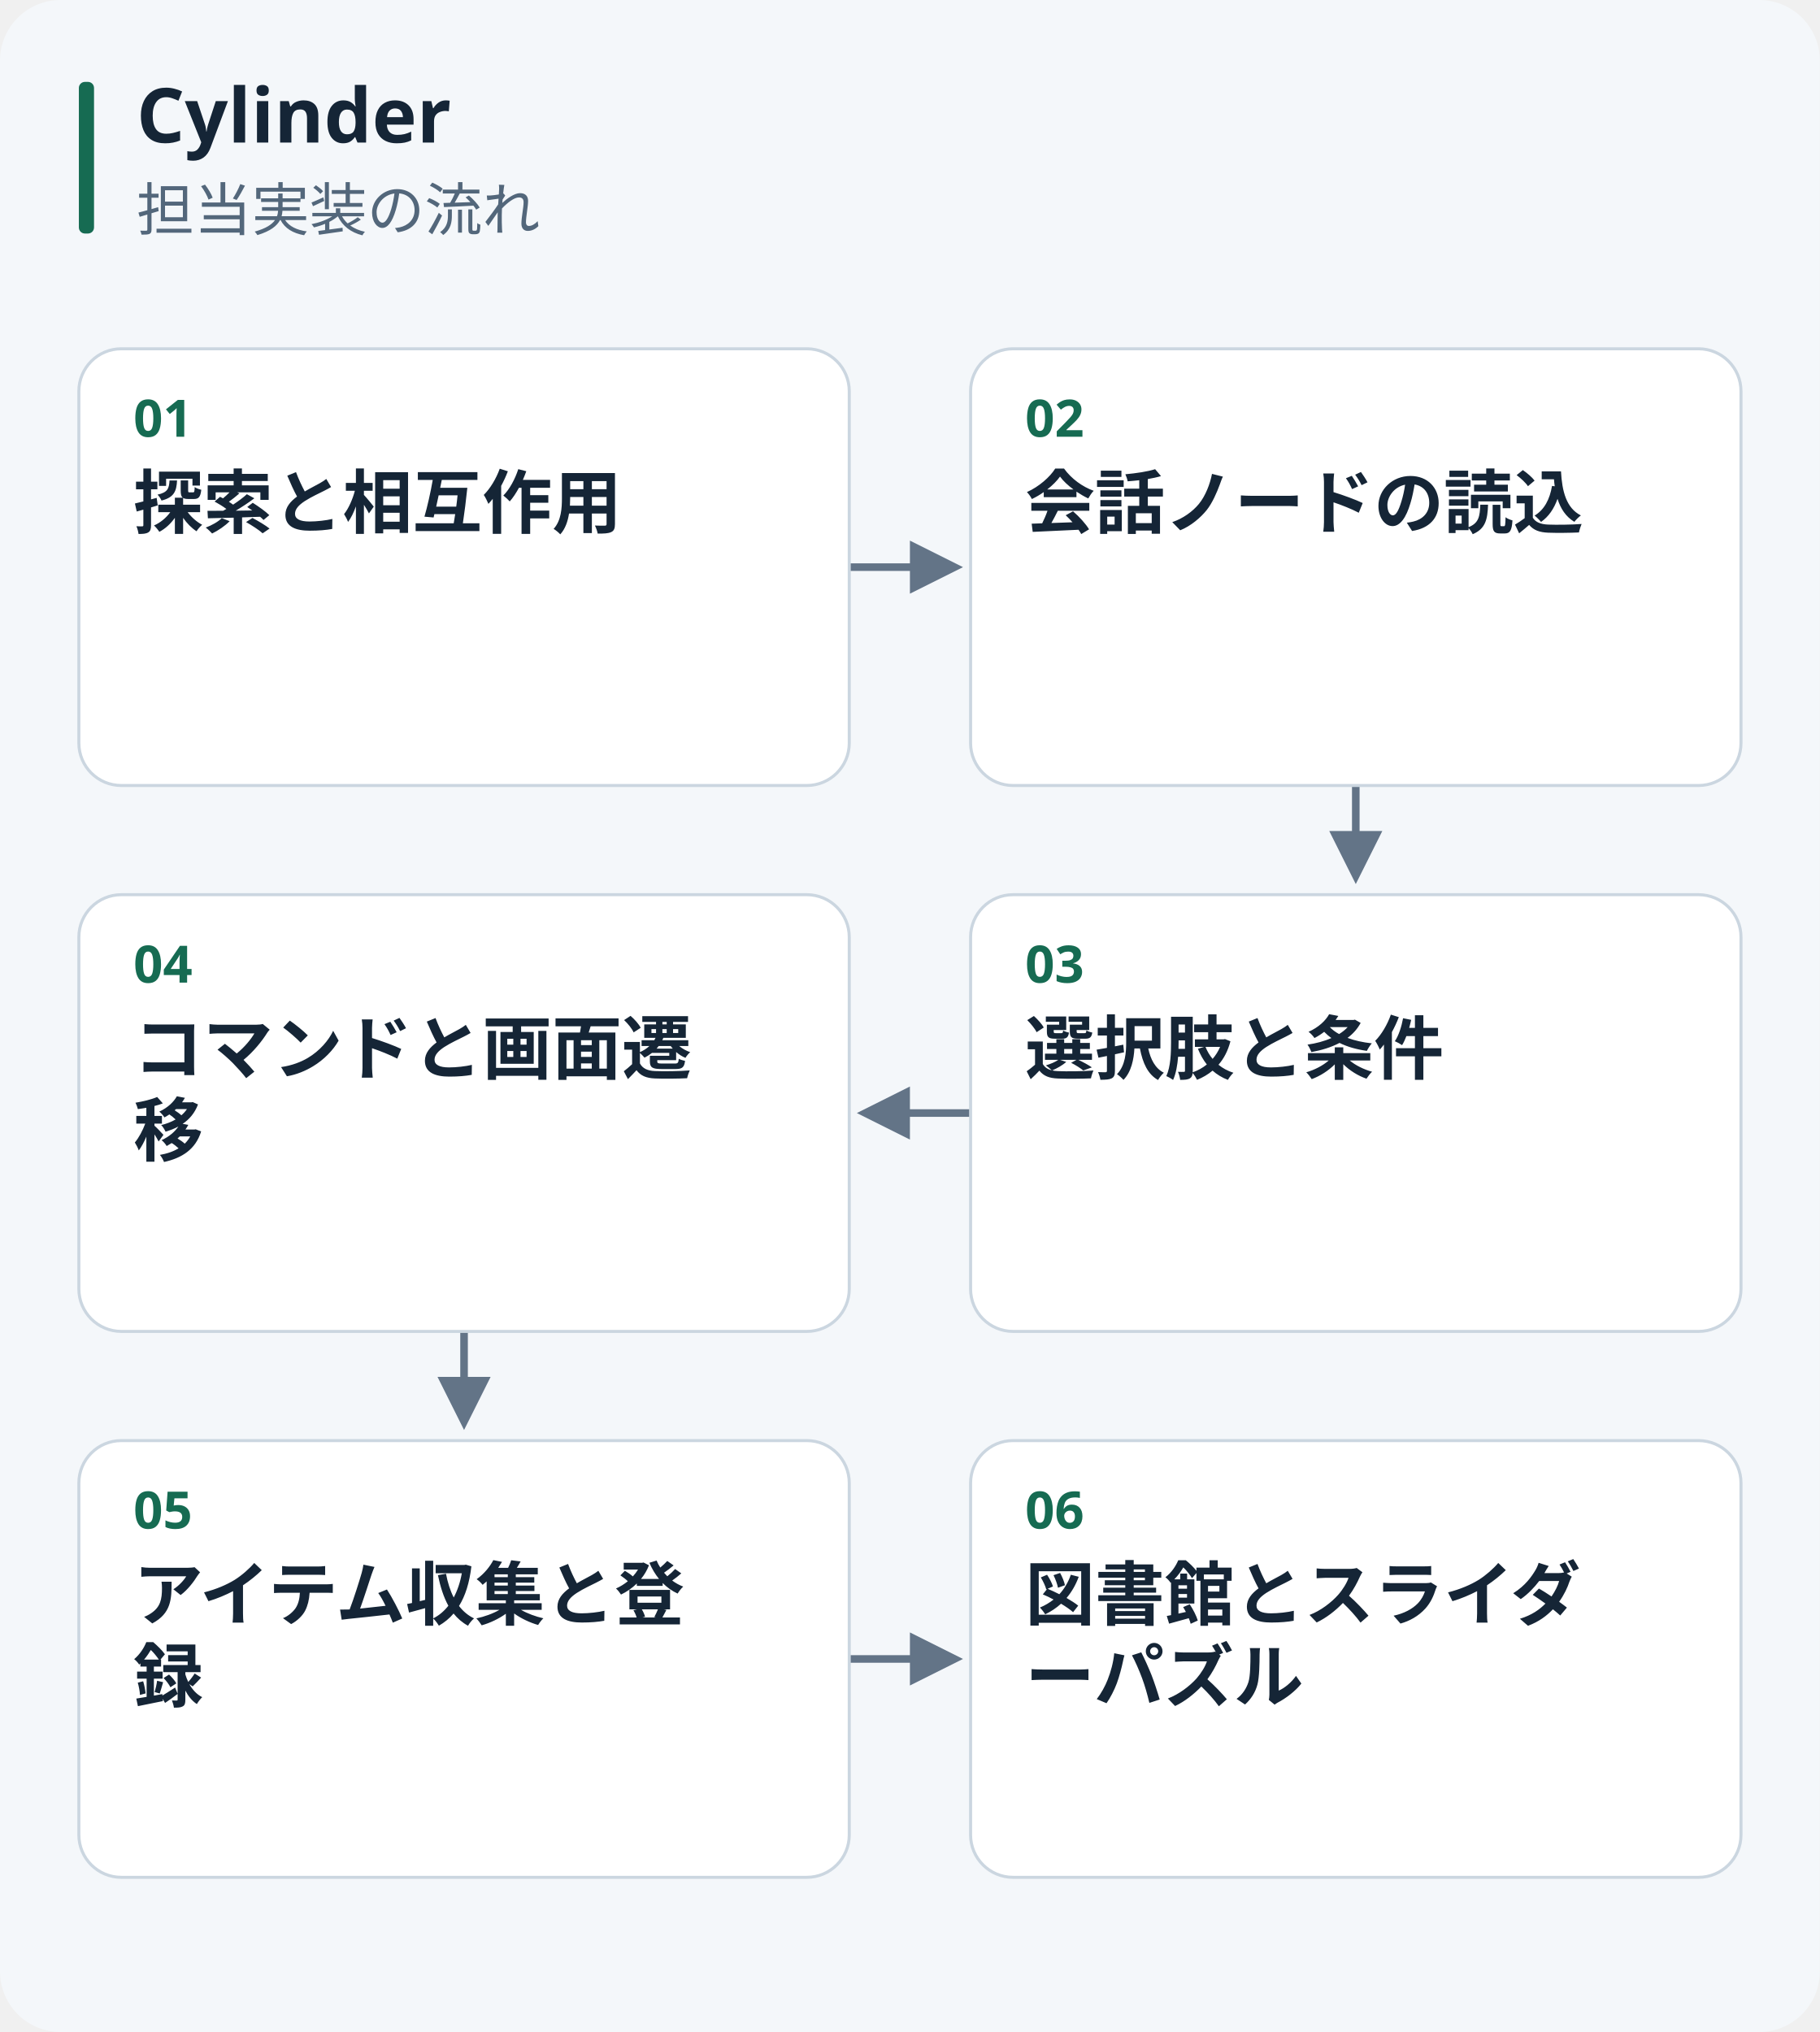
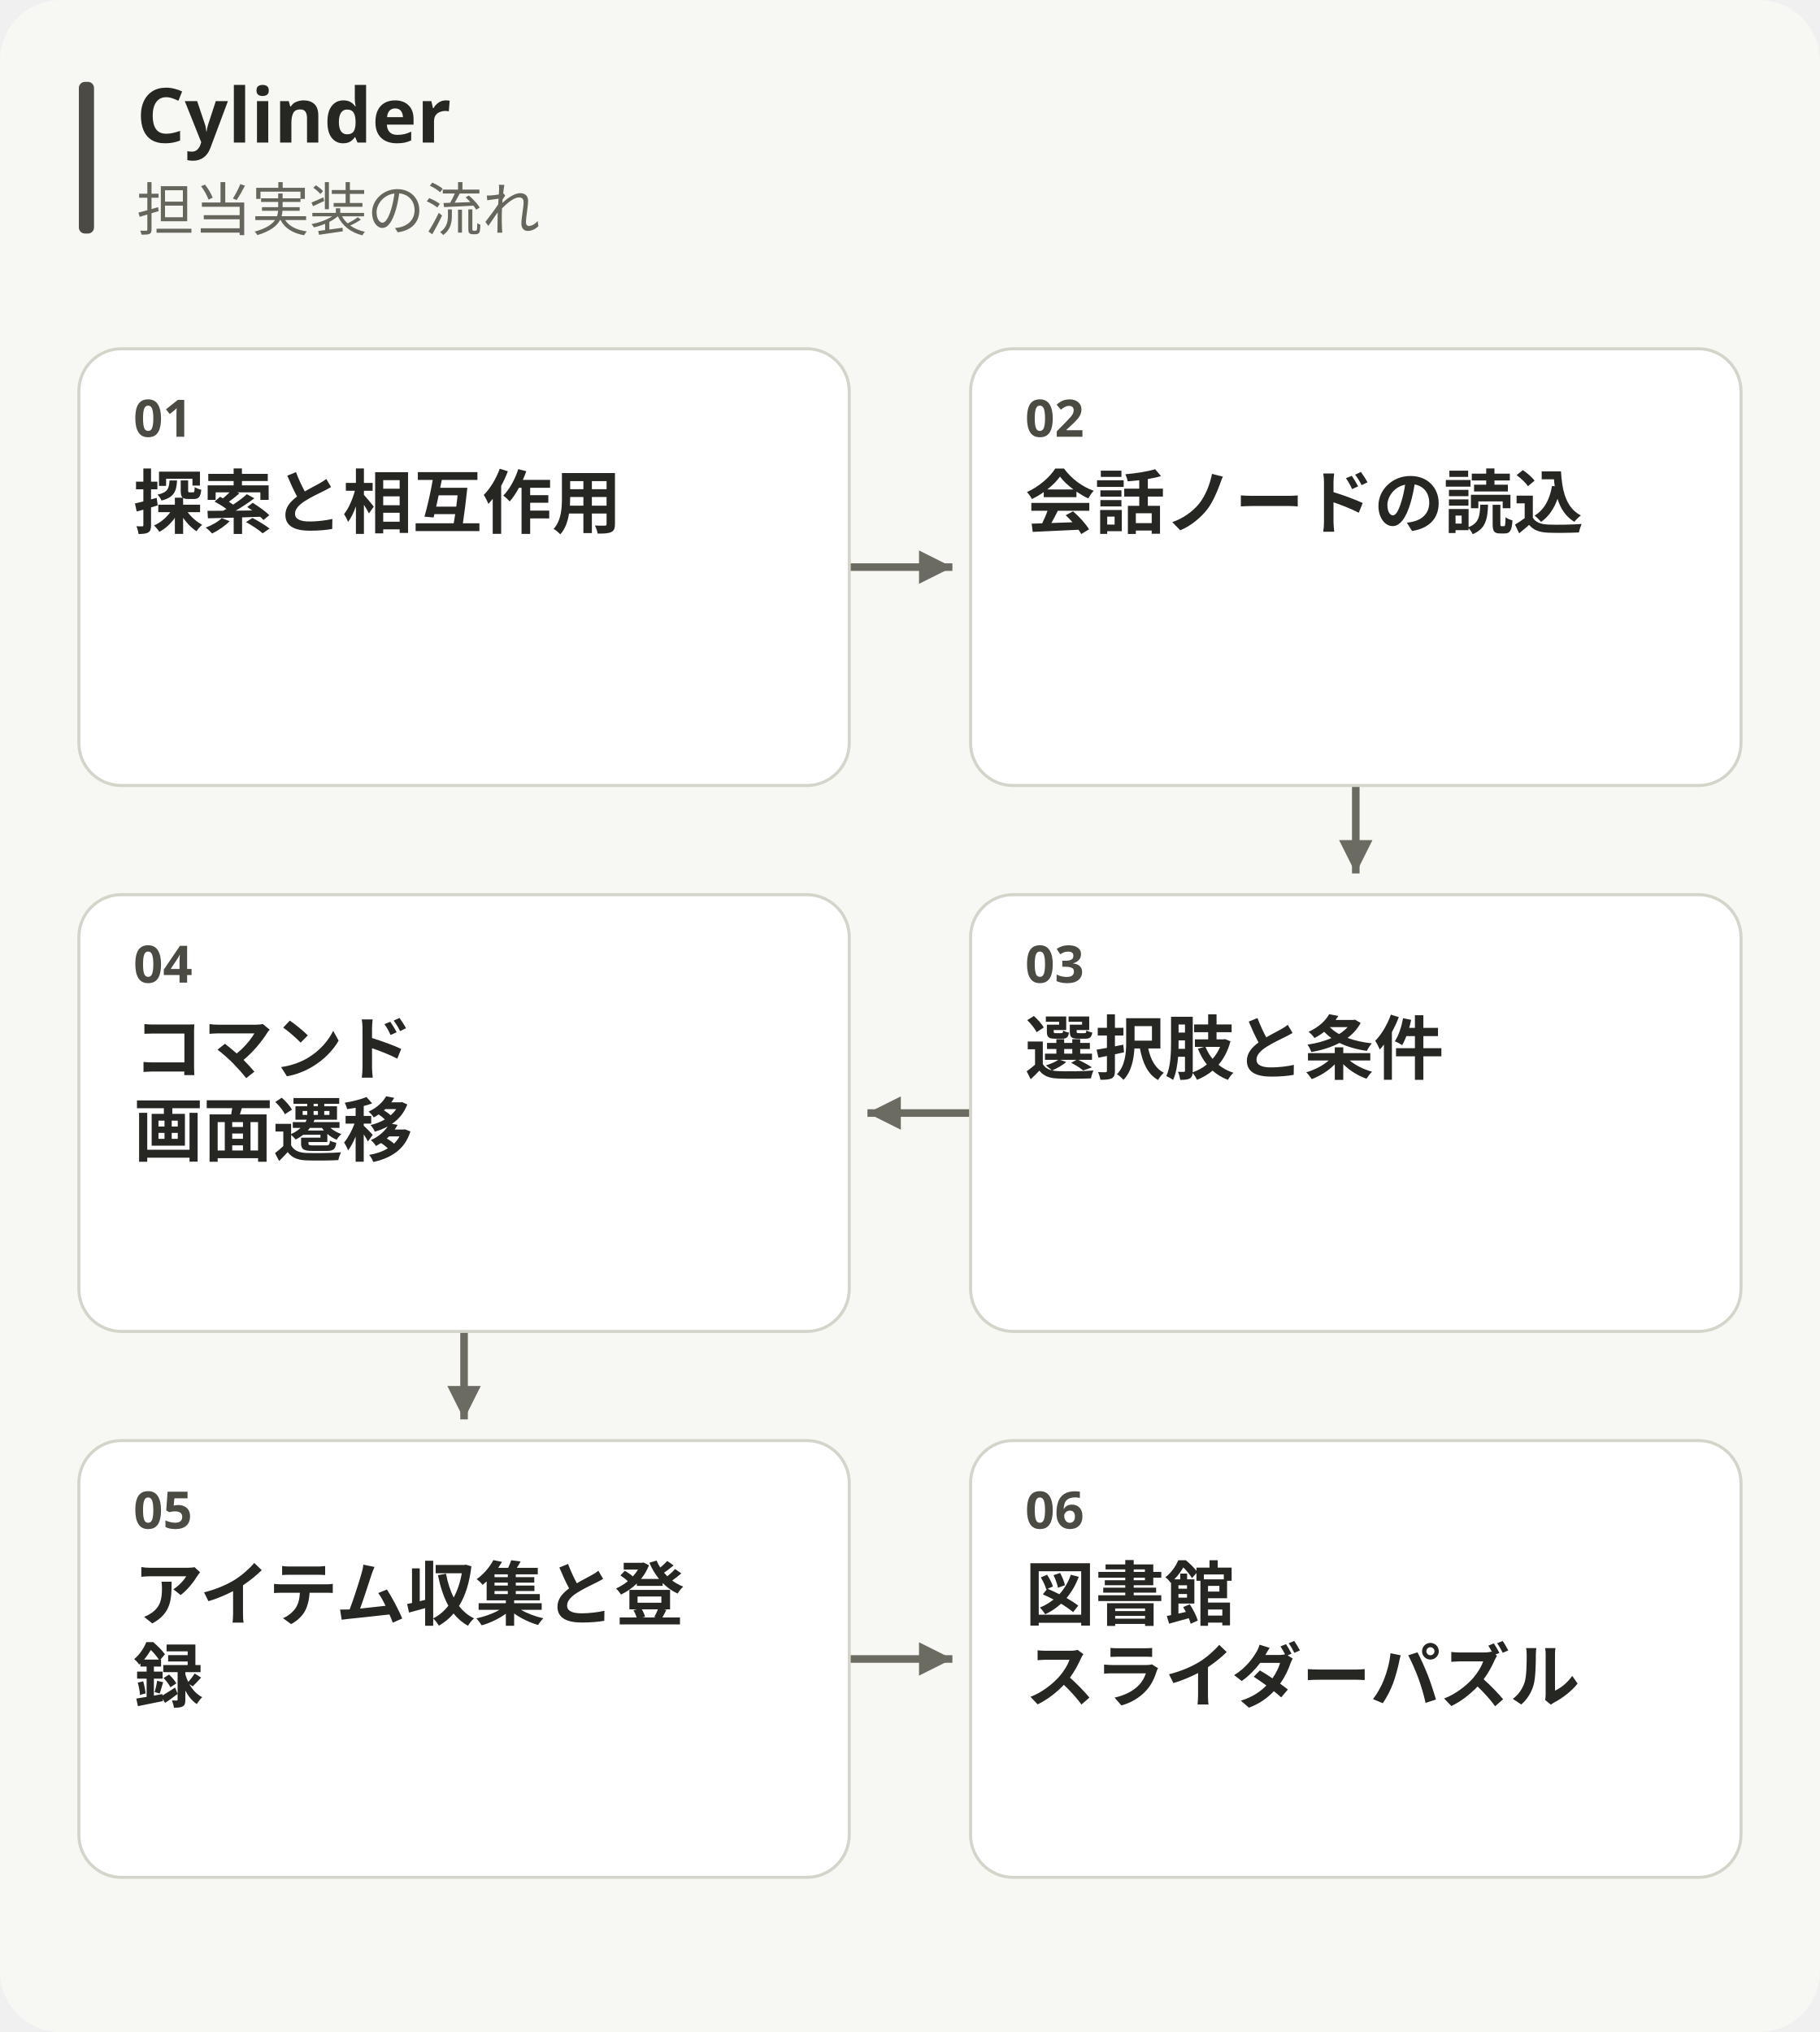
<svg xmlns="http://www.w3.org/2000/svg" width="600" height="670" viewBox="0 0 600 670" role="img" aria-labelledby="title desc">
-   <defs>
-     <marker id="arrow" viewBox="0 0 10 10" refX="8" refY="5" markerWidth="7" markerHeight="7" orient="auto-start-reverse">
-       <path d="M0 0 L10 5 L0 10Z" fill="#637487" />
-     </marker>
-   </defs>
-   <rect width="600" height="100%" rx="20" fill="#f4f7fa" />
-   <rect x="26" y="27" width="5" height="50" rx="2" fill="#166b52" />
-   <text x="45" y="47" fill="#152536" font-size="25" font-weight="700" font-family="Segoe UI,Malgun Gothic,Yu Gothic,sans-serif">Cylinder</text>
-   <text x="45" y="76" fill="#53677b" font-size="19" font-family="Segoe UI,Malgun Gothic,Yu Gothic,sans-serif">担当実装の流れ</text>
-   <path d="M280 187 H314" fill="none" stroke="#637487" stroke-width="2.5" marker-end="url(#arrow)" />
-   <path d="M447 259 V288" fill="none" stroke="#637487" stroke-width="2.5" marker-end="url(#arrow)" />
-   <path d="M320 367 H286" fill="none" stroke="#637487" stroke-width="2.5" marker-end="url(#arrow)" />
-   <path d="M153 439 V468" fill="none" stroke="#637487" stroke-width="2.5" marker-end="url(#arrow)" />
-   <path d="M280 547 H314" fill="none" stroke="#637487" stroke-width="2.5" marker-end="url(#arrow)" />
-   <rect x="26" y="115" width="254" height="144" rx="14" fill="#fff" stroke="#cbd6e0" />
-   <text x="44" y="144" font-size="17" font-weight="700" fill="#166b52" font-family="Segoe UI,sans-serif">01</text>
-   <text x="44" y="174" fill="#152536" font-size="23" font-weight="600" font-family="Segoe UI,Malgun Gothic,Yu Gothic,sans-serif">探索と相互作用</text>
-   <rect x="320" y="115" width="254" height="144" rx="14" fill="#fff" stroke="#cbd6e0" />
-   <text x="338" y="144" font-size="17" font-weight="700" fill="#166b52" font-family="Segoe UI,sans-serif">02</text>
-   <text x="338" y="174" fill="#152536" font-size="23" font-weight="600" font-family="Segoe UI,Malgun Gothic,Yu Gothic,sans-serif">会話ノードの読込</text>
-   <rect x="320" y="295" width="254" height="144" rx="14" fill="#fff" stroke="#cbd6e0" />
-   <text x="338" y="324" font-size="17" font-weight="700" fill="#166b52" font-family="Segoe UI,sans-serif">03</text>
-   <text x="338" y="354" fill="#152536" font-size="23" font-weight="600" font-family="Segoe UI,Malgun Gothic,Yu Gothic,sans-serif">選択肢と条件</text>
-   <rect x="26" y="295" width="254" height="144" rx="14" fill="#fff" stroke="#cbd6e0" />
-   <text x="44" y="324" font-size="17" font-weight="700" fill="#166b52" font-family="Segoe UI,sans-serif">04</text>
-   <text x="44" y="354" fill="#152536" font-size="23" font-weight="600" font-family="Segoe UI,Malgun Gothic,Yu Gothic,sans-serif">コマンドと画面遷</text>
-   <text x="44" y="381" fill="#152536" font-size="23" font-weight="600" font-family="Segoe UI,Malgun Gothic,Yu Gothic,sans-serif">移</text>
-   <rect x="26" y="475" width="254" height="144" rx="14" fill="#fff" stroke="#cbd6e0" />
-   <text x="44" y="504" font-size="17" font-weight="700" fill="#166b52" font-family="Segoe UI,sans-serif">05</text>
-   <text x="44" y="534" fill="#152536" font-size="23" font-weight="600" font-family="Segoe UI,Malgun Gothic,Yu Gothic,sans-serif">アイテム収集と登</text>
-   <text x="44" y="561" fill="#152536" font-size="23" font-weight="600" font-family="Segoe UI,Malgun Gothic,Yu Gothic,sans-serif">録</text>
-   <rect x="320" y="475" width="254" height="144" rx="14" fill="#fff" stroke="#cbd6e0" />
-   <text x="338" y="504" font-size="17" font-weight="700" fill="#166b52" font-family="Segoe UI,sans-serif">06</text>
-   <text x="338" y="534" fill="#152536" font-size="23" font-weight="600" font-family="Segoe UI,Malgun Gothic,Yu Gothic,sans-serif">図書館とスライダ</text>
-   <text x="338" y="561" fill="#152536" font-size="23" font-weight="600" font-family="Segoe UI,Malgun Gothic,Yu Gothic,sans-serif">ーパズル</text>
+   <rect width="600" height="100%" rx="20" fill="#f7f7f3" />
+   <rect x="26" y="27" width="5" height="50" rx="2" fill="#4b4b43" />
+   <text x="45" y="47" fill="#262623" font-size="25" font-weight="700" font-family="Yu Gothic,Meiryo,Hiragino Kaku Gothic ProN,sans-serif">Cylinder</text>
+   <text x="45" y="76" fill="#66665d" font-size="19" font-family="Yu Gothic,Meiryo,Hiragino Kaku Gothic ProN,sans-serif">担当実装の流れ</text>
+   <path d="M280 187 H314" fill="none" stroke="#6b6b62" stroke-width="2.5" stroke-linejoin="round" />
+   <polygon points="314,187 303,181.5 303,192.5" fill="#6b6b62" />
+   <path d="M447 259 V288" fill="none" stroke="#6b6b62" stroke-width="2.5" stroke-linejoin="round" />
+   <polygon points="447,288 452.5,277 441.5,277" fill="#6b6b62" />
+   <path d="M320 367 H286" fill="none" stroke="#6b6b62" stroke-width="2.5" stroke-linejoin="round" />
+   <polygon points="286,367 297,372.5 297,361.5" fill="#6b6b62" />
+   <path d="M153 439 V468" fill="none" stroke="#6b6b62" stroke-width="2.5" stroke-linejoin="round" />
+   <polygon points="153,468 158.5,457 147.5,457" fill="#6b6b62" />
+   <path d="M280 547 H314" fill="none" stroke="#6b6b62" stroke-width="2.5" stroke-linejoin="round" />
+   <polygon points="314,547 303,541.5 303,552.5" fill="#6b6b62" />
+   <rect x="26" y="115" width="254" height="144" rx="14" fill="#fff" stroke="#d4d4ca" />
+   <text x="44" y="144" font-size="17" font-weight="700" fill="#4b4b43" font-family="Yu Gothic,Meiryo,Hiragino Kaku Gothic ProN,sans-serif">01</text>
+   <text x="44" y="174" fill="#262623" font-size="23" font-weight="600" font-family="Yu Gothic,Meiryo,Hiragino Kaku Gothic ProN,sans-serif">探索と相互作用</text>
+   <rect x="320" y="115" width="254" height="144" rx="14" fill="#fff" stroke="#d4d4ca" />
+   <text x="338" y="144" font-size="17" font-weight="700" fill="#4b4b43" font-family="Yu Gothic,Meiryo,Hiragino Kaku Gothic ProN,sans-serif">02</text>
+   <text x="338" y="174" fill="#262623" font-size="23" font-weight="600" font-family="Yu Gothic,Meiryo,Hiragino Kaku Gothic ProN,sans-serif">会話ノードの読込</text>
+   <rect x="320" y="295" width="254" height="144" rx="14" fill="#fff" stroke="#d4d4ca" />
+   <text x="338" y="324" font-size="17" font-weight="700" fill="#4b4b43" font-family="Yu Gothic,Meiryo,Hiragino Kaku Gothic ProN,sans-serif">03</text>
+   <text x="338" y="354" fill="#262623" font-size="23" font-weight="600" font-family="Yu Gothic,Meiryo,Hiragino Kaku Gothic ProN,sans-serif">選択肢と条件</text>
+   <rect x="26" y="295" width="254" height="144" rx="14" fill="#fff" stroke="#d4d4ca" />
+   <text x="44" y="324" font-size="17" font-weight="700" fill="#4b4b43" font-family="Yu Gothic,Meiryo,Hiragino Kaku Gothic ProN,sans-serif">04</text>
+   <text x="44" y="354" fill="#262623" font-size="23" font-weight="600" font-family="Yu Gothic,Meiryo,Hiragino Kaku Gothic ProN,sans-serif">コマンド</text>
+   <text x="44" y="381" fill="#262623" font-size="23" font-weight="600" font-family="Yu Gothic,Meiryo,Hiragino Kaku Gothic ProN,sans-serif">画面遷移</text>
+   <rect x="26" y="475" width="254" height="144" rx="14" fill="#fff" stroke="#d4d4ca" />
+   <text x="44" y="504" font-size="17" font-weight="700" fill="#4b4b43" font-family="Yu Gothic,Meiryo,Hiragino Kaku Gothic ProN,sans-serif">05</text>
+   <text x="44" y="534" fill="#262623" font-size="23" font-weight="600" font-family="Yu Gothic,Meiryo,Hiragino Kaku Gothic ProN,sans-serif">アイテム収集と登</text>
+   <text x="44" y="561" fill="#262623" font-size="23" font-weight="600" font-family="Yu Gothic,Meiryo,Hiragino Kaku Gothic ProN,sans-serif">録</text>
+   <rect x="320" y="475" width="254" height="144" rx="14" fill="#fff" stroke="#d4d4ca" />
+   <text x="338" y="504" font-size="17" font-weight="700" fill="#4b4b43" font-family="Yu Gothic,Meiryo,Hiragino Kaku Gothic ProN,sans-serif">06</text>
+   <text x="338" y="534" fill="#262623" font-size="23" font-weight="600" font-family="Yu Gothic,Meiryo,Hiragino Kaku Gothic ProN,sans-serif">図書館</text>
+   <text x="338" y="561" fill="#262623" font-size="23" font-weight="600" font-family="Yu Gothic,Meiryo,Hiragino Kaku Gothic ProN,sans-serif">スライダーパズル</text>
</svg>
